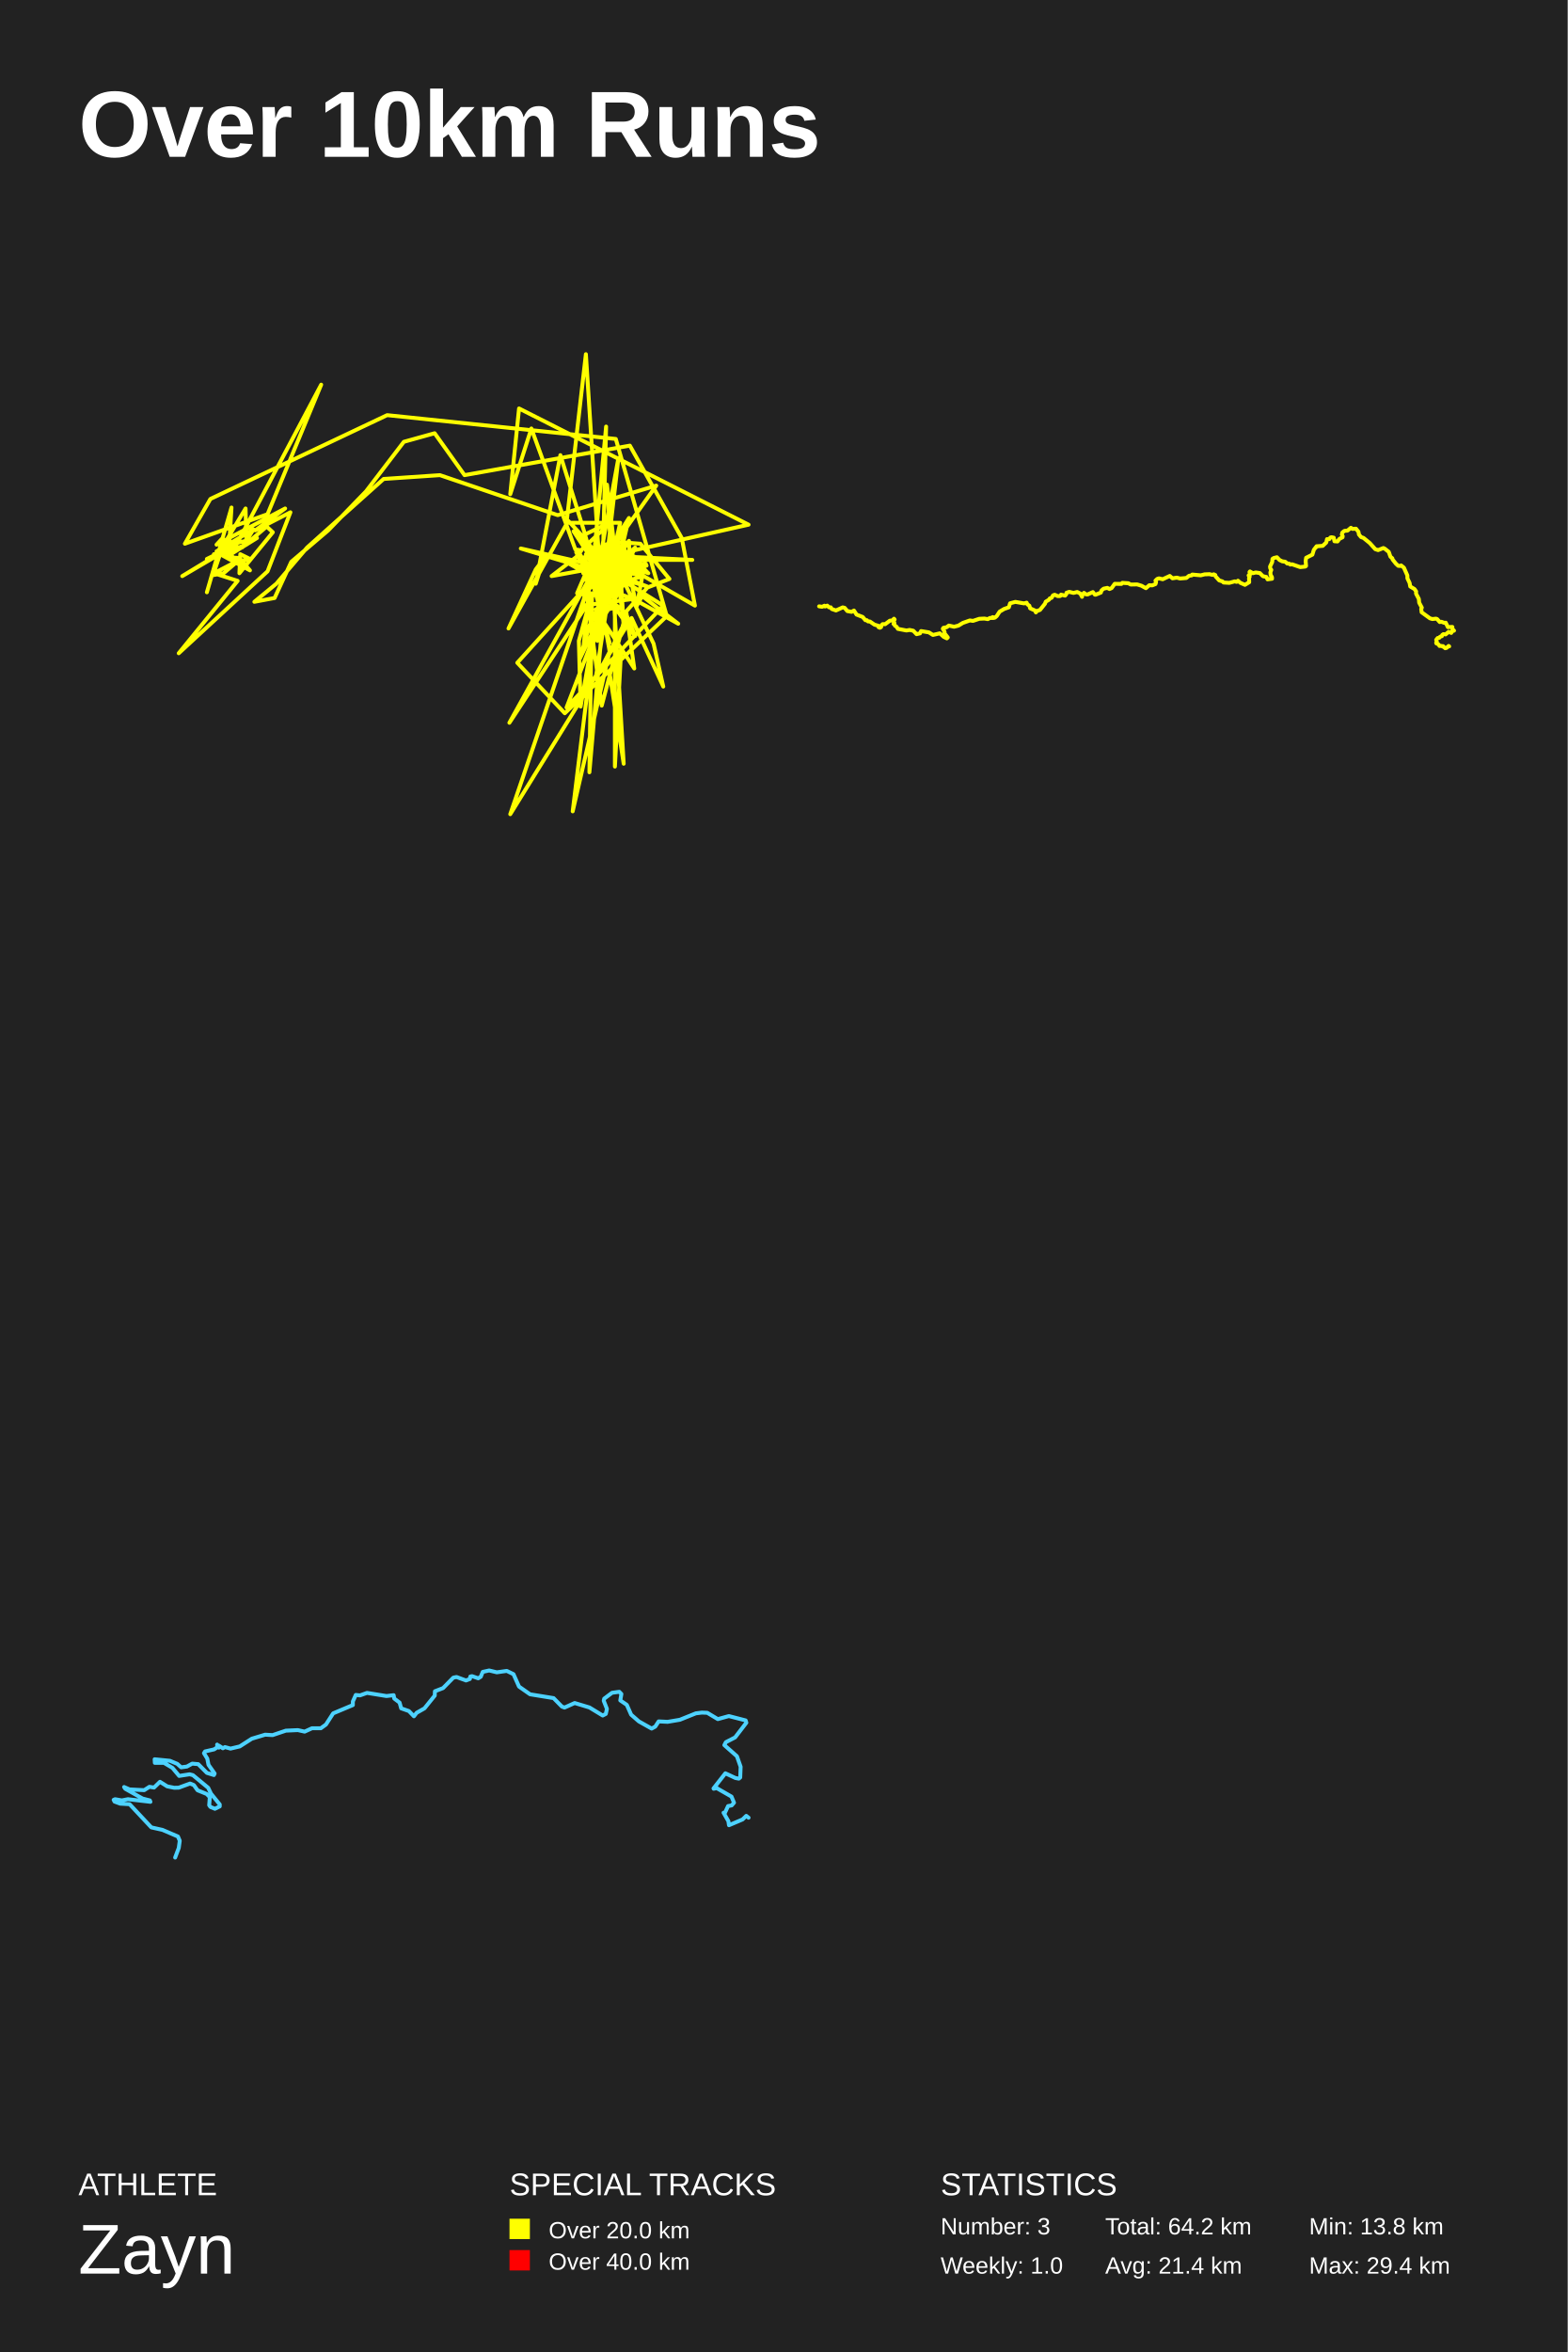
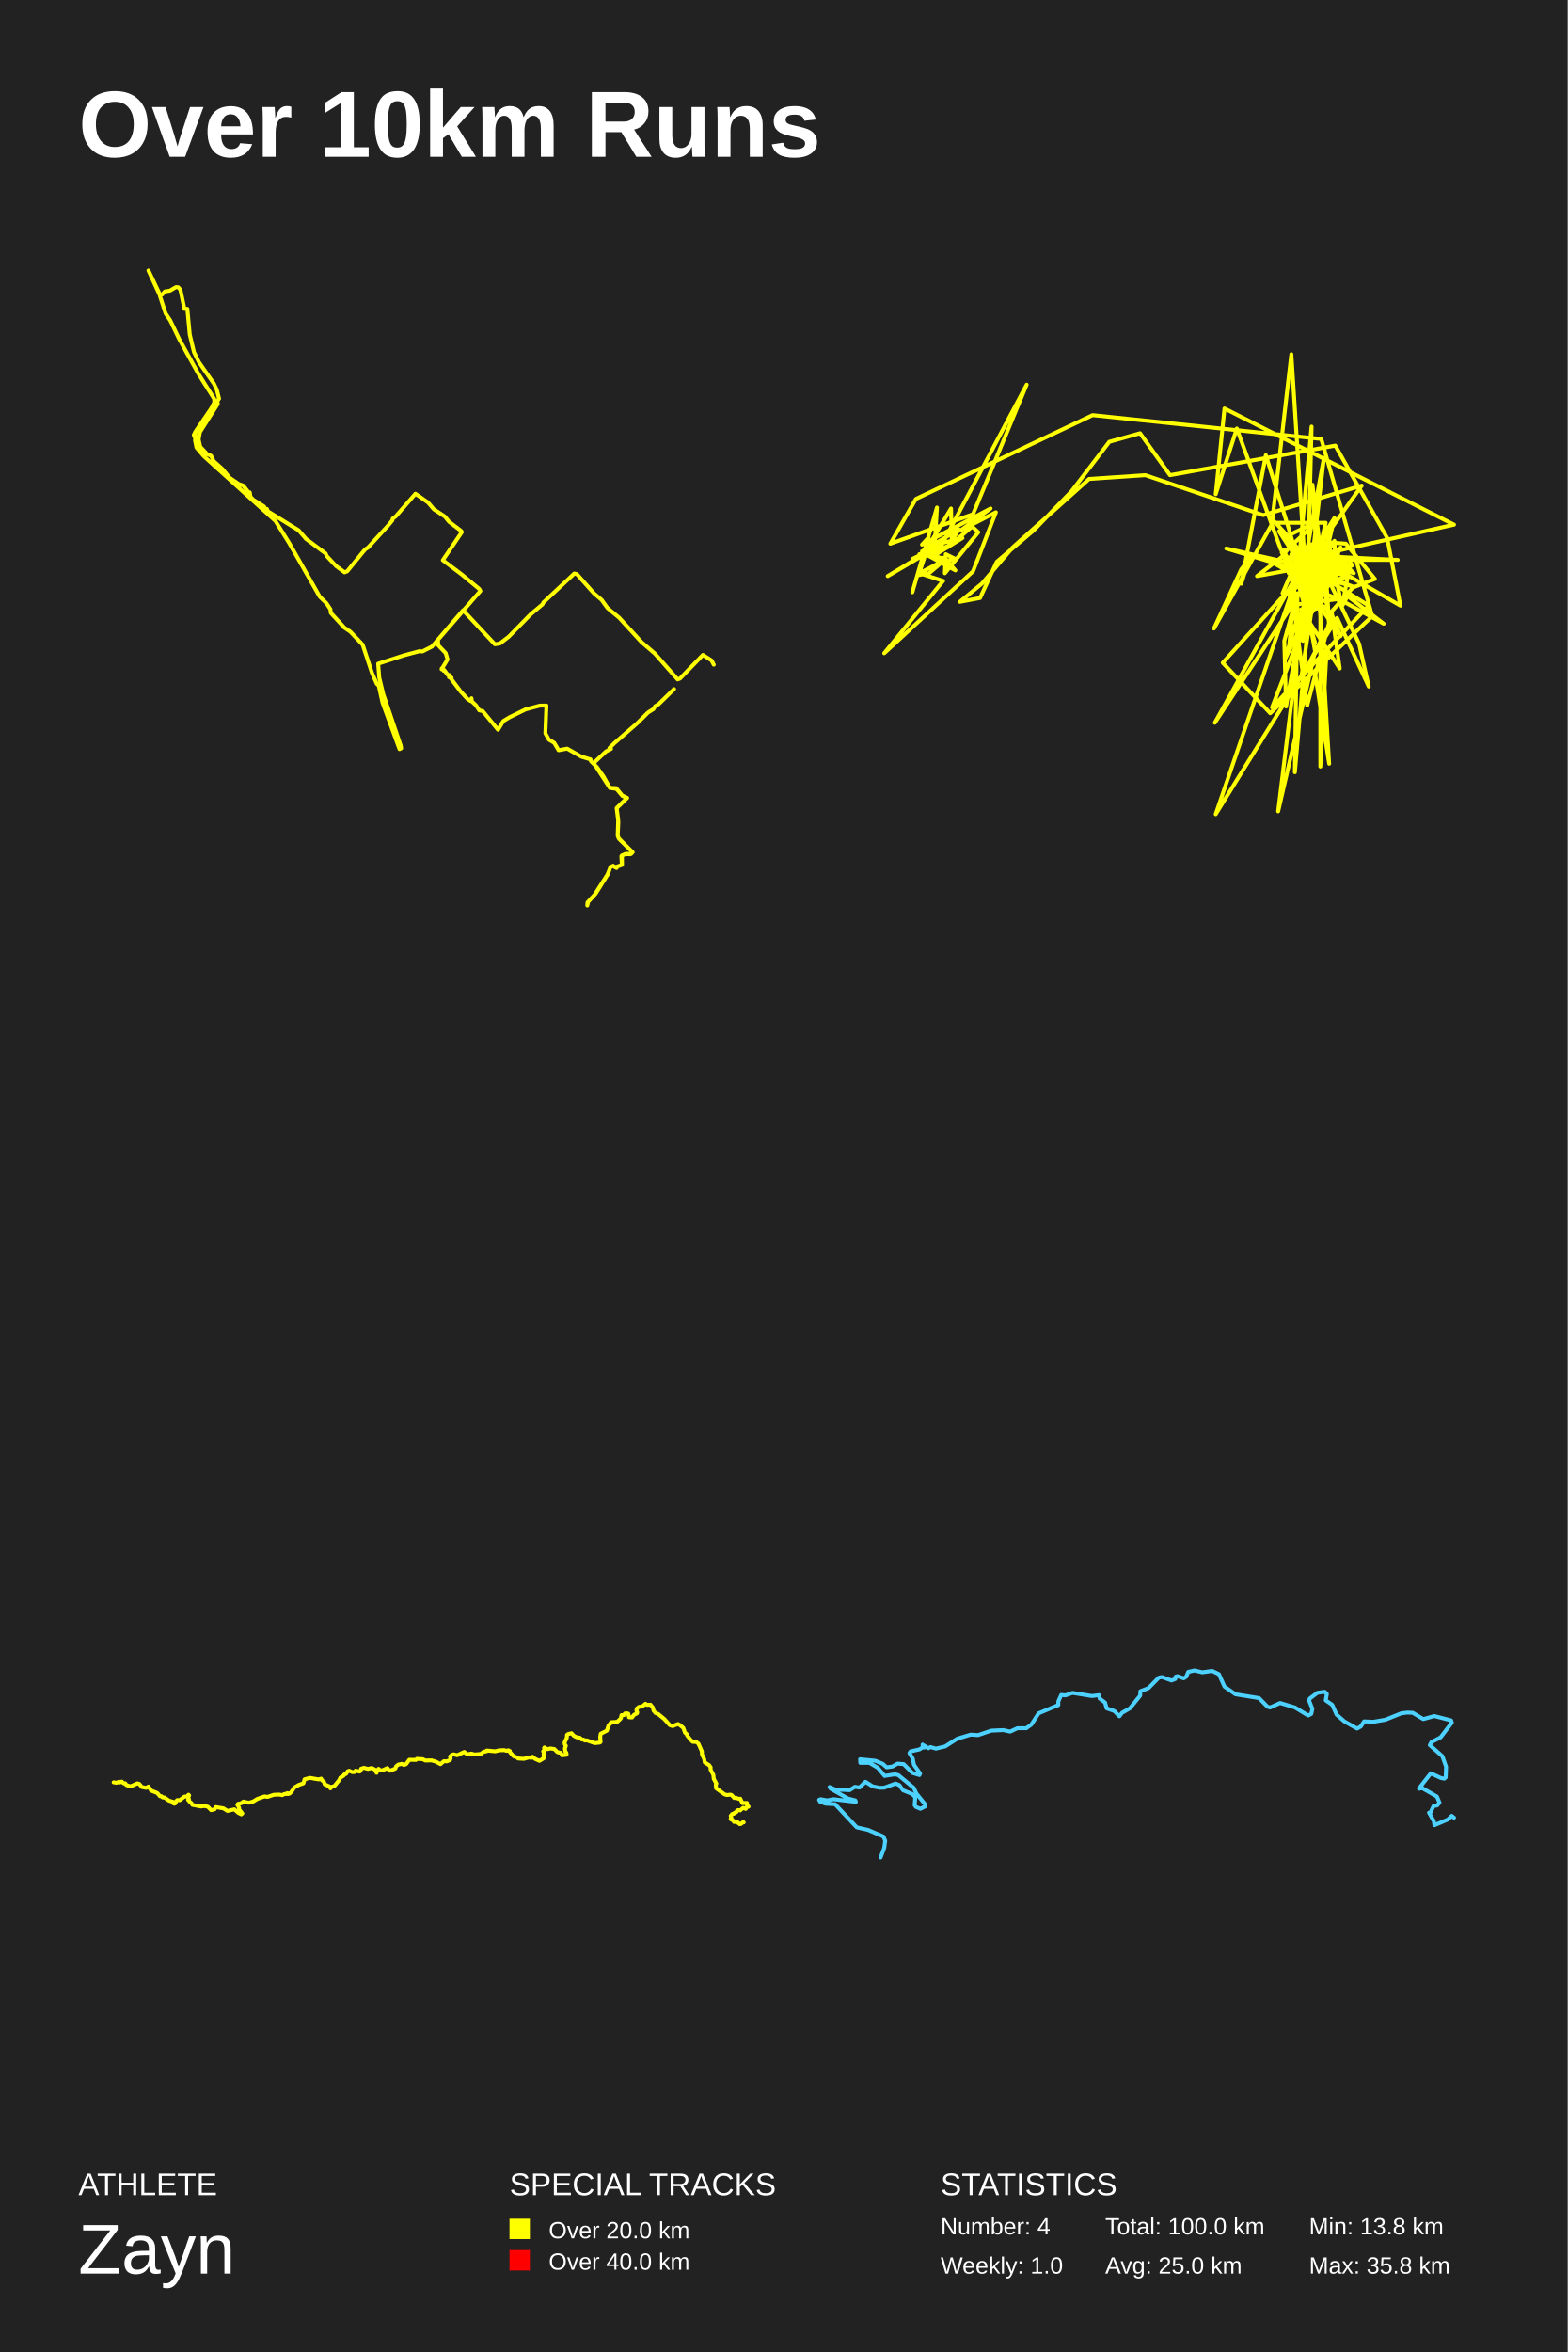
<svg xmlns="http://www.w3.org/2000/svg" baseProfile="full" height="300mm" version="1.1" viewBox="0,0,200,300" width="200mm">
  <defs />
  <rect fill="#222222" height="300" width="200" x="0" y="0" />
  <text fill="#FFFFFF" style="font-size:12px; font-family:Arial; font-weight:bold;" x="10" y="20">Over 10km Runs</text>
  <text fill="#FFFFFF" style="font-size:4px; font-family:Arial" x="10" y="280">ATHLETE</text>
  <text fill="#FFFFFF" style="font-size:9px; font-family:Arial" x="10" y="290">Zayn</text>
  <text fill="#FFFFFF" style="font-size:4px; font-family:Arial" x="65" y="280">SPECIAL TRACKS</text>
  <rect fill="yellow" height="2.6" width="2.6" x="65" y="283" />
  <text fill="#FFFFFF" style="font-size:3px; font-family:Arial" x="70" y="285.5">Over 20.0 km</text>
  <rect fill="red" height="2.6" width="2.6" x="65" y="287" />
  <text fill="#FFFFFF" style="font-size:3px; font-family:Arial" x="70" y="289.5">Over 40.0 km</text>
  <text fill="#FFFFFF" style="font-size:4px; font-family:Arial" x="120" y="280">STATISTICS</text>
-   <text fill="#FFFFFF" style="font-size:3px; font-family:Arial" x="120" y="285">Number: 3</text>
+   <text fill="#FFFFFF" style="font-size:3px; font-family:Arial" x="120" y="285">Number: 4</text>
  <text fill="#FFFFFF" style="font-size:3px; font-family:Arial" x="120" y="290">Weekly: 1.0</text>
-   <text fill="#FFFFFF" style="font-size:3px; font-family:Arial" x="141" y="285">Total: 64.2 km</text>
-   <text fill="#FFFFFF" style="font-size:3px; font-family:Arial" x="141" y="290">Avg: 21.4 km</text>
+   <text fill="#FFFFFF" style="font-size:3px; font-family:Arial" x="141" y="285">Total: 100.0 km</text>
+   <text fill="#FFFFFF" style="font-size:3px; font-family:Arial" x="141" y="290">Avg: 25.0 km</text>
  <text fill="#FFFFFF" style="font-size:3px; font-family:Arial" x="167" y="285">Min: 13.8 km</text>
-   <text fill="#FFFFFF" style="font-size:3px; font-family:Arial" x="167" y="290">Max: 29.4 km</text>
-   <polyline fill="none" points="26.392,75.547 29.533,64.735 29.197,70.202 30.094,71.781 28.524,73.117 27.177,73.36 28.075,70.688 31.889,72.753 30.543,71.174 28.86,71.052 32.787,68.623 28.411,69.716 31.328,64.857 31.44,69.473 26.392,71.295 29.87,69.594 23.251,73.482 27.85,70.688 28.411,68.623 27.626,69.473 36.377,64.857 32.562,67.651 37.05,65.343 34.133,72.874 22.802,83.322 30.319,74.089 27.289,73.117 30.094,71.66 31.889,71.295 30.655,70.688 30.543,73.117 34.806,67.894 34.021,67.165 30.88,69.837 32.338,67.529 27.626,70.323 29.309,70.323 27.289,70.688 29.645,70.445 40.976,49.064 34.133,65.586 23.587,69.352 26.841,63.642 49.391,52.952 78.56,55.989 85.066,78.584 72.053,90.975 65.994,84.536 77.662,71.66 75.979,71.295 95.5,66.922 66.219,52.101 65.097,63.035 67.789,54.652 73.399,70.08 74.184,70.202 73.511,71.052 70.37,73.482 82.374,71.295 76.316,72.753 74.184,71.295 75.418,70.566 75.867,71.295 75.867,71.781 75.194,70.445 78.896,71.174 77.774,71.174 76.316,71.903 74.184,68.38 77.999,66.557 73.848,70.445 74.409,71.417 75.867,70.809 76.428,72.388 76.989,74.332 81.701,71.174 77.438,70.809 76.765,73.36 75.867,72.51 76.652,72.753 74.409,73.117 78.223,69.959 75.867,72.388 65.097,103.851 80.579,78.827 84.618,87.573 83.384,82.107 77.886,70.566 77.55,71.052 79.794,73.36 80.691,74.575 76.428,73.603 78.223,72.874 76.765,71.538 73.175,67.772 76.652,73.117 80.355,73.725 78.896,74.089 72.614,71.903 78.56,75.304 76.765,71.66 73.96,72.753 75.979,72.996 74.521,67.772 71.492,58.054 68.35,74.454 69.36,71.295 68.35,72.631 64.873,80.163 72.501,66.436 74.184,68.258 79.233,74.454 79.457,77.855 75.418,74.697 77.325,54.41 76.652,81.864 75.194,98.506 75.53,75.668 73.848,81.742 74.072,90.124 77.774,69.109 75.418,73.725 77.774,81.985 76.204,77.855 73.062,103.487 77.774,83.079 76.316,74.94 74.97,73.239 73.511,70.445 81.028,81.135 79.794,78.098 82.598,74.94 85.403,73.846 81.701,69.352 78.56,69.109 82.037,72.996 81.252,77.248 81.925,76.033 86.525,79.556 80.803,76.397 74.296,77.248 75.867,70.445 73.623,75.668 74.857,75.911 76.765,90.003 79.906,78.098 80.916,85.265 75.979,77.734 78.56,77.491 76.54,77.976 81.252,71.781 78.335,74.211 80.242,66.072 76.316,72.267 80.803,72.388 74.745,70.688 79.345,68.501 81.028,76.519 77.325,75.061 77.662,73.239 75.867,72.753 78.111,75.547 76.765,70.08 78.896,58.418 76.204,81.742 77.662,73.846 78.672,69.23 75.979,86.601 79.569,79.677 77.438,61.82 79.569,97.413 77.774,85.873 79.233,83.079 78.447,97.777 78.447,73.36 77.325,74.94 82.037,73.482 66.443,69.959 82.598,74.818 76.316,72.388 83.72,61.941 71.155,65.707 56.122,60.605 48.942,61.091 39.181,69.837 35.255,74.454 32.45,76.762 35.03,76.276 37.162,71.66 41.874,67.651 46.698,62.67 51.522,56.353 55.449,55.26 59.263,60.605 80.355,56.839 86.974,68.623 88.657,77.248 78.111,71.174 80.018,70.688 79.681,70.445 79.681,71.417 88.32,71.417 81.028,71.052 78.56,69.716 78.56,70.202 77.101,71.052 82.711,73.117 80.803,71.174 75.306,72.996 79.569,72.388 73.96,84.05 75.194,79.799 78.784,72.024 79.008,70.323 76.765,70.566 75.082,71.295 84.618,77.248 72.277,90.246 78.447,74.211 79.457,72.874 80.355,72.874 82.486,72.146 82.374,71.903 80.018,72.024 79.906,73.968 74.409,82.957 75.53,70.931 74.521,73.968 78.784,70.688 76.989,76.154 79.12,66.679 72.277,66.679 74.745,45.177 76.54,73.117 76.652,73.846 80.13,71.781 81.028,69.837 75.082,75.182 76.091,72.146 64.985,92.189 80.242,68.987 80.355,71.781" stroke="yellow" stroke-linecap="round" stroke-linejoin="round" stroke-width="0.5" />
-   <polyline fill="none" points="184.88,82.447 184.812,82.392 184.55,82.638 184.373,82.681 184.095,82.416 184.072,82.478 183.947,82.392 183.645,82.392 183.537,82.201 183.241,82.059 183.224,81.967 183.315,81.893 183.224,81.615 183.412,81.381 183.628,81.344 183.713,81.221 183.952,81.141 183.992,80.993 184.14,80.888 184.425,80.919 184.817,80.592 185.142,80.728 185.21,80.537 185.5,80.438 185.301,80.235 185.284,79.964 184.715,79.989 184.442,79.422 184.311,79.459 183.873,79.305 183.679,79.342 183.344,78.96 183.19,78.91 182.735,78.96 182.428,78.867 181.369,78.097 181.312,77.666 181.392,77.505 181.056,76.877 181.011,76.396 180.652,75.712 180.664,75.435 180.453,75.133 179.913,74.806 179.833,74.356 179.554,73.771 179.543,73.395 179.105,72.409 178.746,72.119 178.672,72.187 178.376,72.169 178.086,71.898 177.659,71.361 177.625,71.207 177.386,71.004 177.176,70.394 176.664,69.987 176.487,69.901 175.816,70.166 175.452,70.049 174.752,69.266 173.95,68.613 173.637,68.502 173.364,68.169 173.312,67.836 172.988,67.436 172.539,67.46 172.345,67.319 171.918,67.676 171.514,67.713 171.253,67.923 171.19,68.188 171.298,68.385 171.275,68.533 170.877,68.736 170.633,69.063 170.246,69.038 170.155,68.582 169.859,68.52 169.716,68.57 169.586,68.767 169.295,68.767 169.199,69.198 168.749,69.624 168.027,69.673 167.947,69.778 167.97,69.673 167.617,70.129 167.429,70.745 166.633,71.146 166.57,71.559 166.621,72.187 166.53,72.267 165.876,72.335 164.84,71.978 164.618,72.008 164.442,71.885 164.226,71.879 163.964,71.651 163.583,71.596 163.23,71.423 162.906,71.078 162.496,71.177 162.337,71.287 162.303,71.682 162.024,72.273 162.064,72.52 162.189,72.68 162.069,73.013 162.104,73.346 162.269,73.611 162.28,73.82 161.705,73.894 161.563,73.592 161.119,73.494 160.721,73.093 160.209,73.019 159.833,73.112 159.463,72.89 159.407,72.97 159.475,73.284 159.293,73.395 159.429,73.561 159.35,73.715 159.367,74.264 158.826,74.597 158.24,74.338 157.933,74.073 157.762,74.221 157.529,74.153 156.829,74.344 156.101,74.301 155.959,74.159 155.543,74.03 155.077,73.518 155.042,73.346 154.843,73.253 154.678,73.327 154.303,73.235 153.683,73.259 153.188,73.383 152.101,73.284 152.05,73.383 151.691,73.444 151.356,73.722 150.548,73.789 150.138,73.679 149.58,73.765 149.233,73.463 148.334,73.882 147.868,73.771 147.64,73.839 147.412,74.061 147.486,74.27 147.412,74.498 147.003,74.664 146.627,74.646 146.189,75.022 145.62,74.708 145.063,74.541 144.26,74.56 143.942,74.393 143.179,74.344 143.071,74.48 142.212,74.467 141.814,75.016 141.541,75.127 141.267,74.985 140.795,75.084 140.522,75.318 140.442,75.583 139.777,75.854 139.68,75.848 139.424,75.521 138.741,75.829 138.525,75.805 138.292,75.62 138.093,75.842 138.041,76.125 137.831,75.718 137.427,75.509 136.955,75.626 136.408,75.49 136.061,75.607 136.027,75.798 135.879,75.971 135.361,75.848 135.35,75.959 135.214,76.033 134.946,76.033 134.548,75.86 134.343,75.94 134.155,76.254 133.922,76.334 133.825,76.495 133.41,76.747 133.313,77.006 132.676,77.801 132.312,77.924 132.152,78.109 132.061,77.881 131.424,77.592 131.322,77.259 131.066,77.08 130.975,76.871 130.645,76.963 129.535,76.772 128.864,76.951 128.704,77.462 128.107,77.672 127.532,78.011 127.168,78.571 126.929,78.781 126.77,78.818 126.605,78.775 126.713,78.738 126.633,78.713 126.673,78.806 126.747,78.738 126.702,78.824 126.292,78.818 126.025,78.972 125.581,78.898 124.932,78.929 124.13,79.194 123.732,79.138 122.838,79.453 122.269,79.798 121.717,79.939 121.052,79.791 120.773,80.001 120.357,80.081 120.284,80.198 120.5,80.562 120.494,80.771 120.915,81.307 120.796,81.424 120.409,81.239 119.897,80.784 119.02,80.987 118.503,80.66 117.507,80.494 117.376,80.784 116.932,80.888 116.517,80.451 116.05,80.352 115.641,80.42 114.548,80.21 114.389,79.952 114.161,79.791 114.11,79.625 113.991,79.576 114.104,79.465 114.036,79.372 114.042,79.077 114.133,79.021 114.053,78.916 113.843,79.138 113.53,79.163 112.927,79.613 112.608,79.607 112.471,79.736 112.397,79.995 112.25,80.069 112.085,80.001 112.079,79.828 111.561,79.674 110.981,79.274 110.736,79.262 110.588,79.107 110.406,79.107 110.059,78.695 109.279,78.393 108.944,77.875 108.642,78.041 108.102,77.943 107.755,77.53 107.51,77.474 106.651,77.863 106.11,77.678 105.979,77.462 105.763,77.462 105.536,77.246 105.257,77.357 105.177,77.259 104.893,77.394 104.5,77.339" stroke="yellow" stroke-linecap="round" stroke-linejoin="round" stroke-width="0.5" />
-   <polyline fill="none" points="95.5,231.85 95.205,231.614 94.731,232.072 93.001,232.808 92.924,232.294 92.309,231.212 92.424,231.35 92.885,230.365 93.347,230.282 93.642,229.935 93.321,229.157 91.437,228.075 91.053,228.158 91.36,227.783 91.027,228.116 92.539,226.187 93.821,226.784 94.257,226.867 94.436,226.715 94.487,225.354 94.013,224.008 92.411,222.592 92.603,222.217 93.783,221.607 95.218,219.733 95.128,219.441 92.988,218.886 91.578,219.275 90.232,218.47 89.54,218.442 88.771,218.539 86.734,219.358 85.17,219.622 84.029,219.566 83.594,220.233 83.132,220.482 81.504,219.566 80.518,218.706 79.966,217.456 79.133,216.887 79.274,216.068 79.005,215.791 78.082,215.916 77.083,216.665 77.019,216.929 77.429,217.97 77.288,218.609 76.891,218.817 75.199,217.79 73.315,217.221 72.02,217.803 71.687,217.679 70.623,216.596 67.624,216.11 66.214,215.125 65.509,213.542 64.651,213.126 63.382,213.306 62.408,213.07 61.588,213.251 61.331,213.875 61.011,214.07 60.216,213.792 59.998,213.848 59.947,214.153 59.447,214.347 58.243,213.903 57.832,213.986 56.525,215.319 55.487,215.721 55.461,216.277 54.154,217.901 53.154,218.47 52.808,218.914 52.168,218.248 51.181,217.901 50.976,217.165 50.296,216.651 50.219,216.221 49.309,216.332 46.823,215.93 45.926,216.249 45.388,216.193 45.016,217.026 45.016,217.484 42.504,218.539 41.581,219.969 40.928,220.441 39.8,220.441 38.864,220.871 37.993,220.677 36.467,220.746 34.776,221.315 33.827,221.26 32.123,221.773 30.585,222.759 29.406,223.036 28.701,222.842 28.431,222.995 27.932,222.662 27.919,222.911 27.701,222.523 27.739,222.856 27.316,223.134 26.163,223.397 26.022,223.619 26.445,224.313 26.599,225.104 27.381,226.215 27.291,226.409 26.394,226.132 25.291,225.021 24.522,224.952 23.843,225.327 23.113,225.424 22.613,224.98 21.677,224.591 19.729,224.397 19.755,224.855 20.921,224.855 21.998,225.493 22.856,226.52 24.189,226.312 24.612,226.423 26.56,228.033 26.919,228.783 28.034,230.157 28.034,230.407 27.419,230.712 26.842,230.476 26.688,230.254 26.765,229.227 26.368,228.824 25.202,228.352 24.728,227.686 24.241,227.492 22.805,228.019 22.228,228.033 21.331,227.853 20.408,227.27 19.652,228.005 19.063,227.908 18.396,228.338 16.525,228.241 15.833,227.936 15.974,228.158 18.191,229.407 19.114,229.643 19.191,229.824 16.32,229.49 15.538,229.643 14.679,229.49 14.5,229.574 14.615,229.796 15.333,230.06 16.538,230.129 19.306,233.085 20.729,233.404 22.703,234.251 22.933,234.792 22.805,235.708 22.344,236.93" stroke="#4DD2FF" stroke-linecap="round" stroke-linejoin="round" stroke-width="0.5" />
+   <text fill="#FFFFFF" style="font-size:3px; font-family:Arial" x="167" y="290">Max: 35.8 km</text>
+   <polyline fill="none" points="85.994,87.898 84.02,89.825 83.582,90.078 83.378,90.436 82.668,90.889 81.287,92.258 78.369,94.796 77.746,95.417 77.95,95.523 77.318,95.839 75.742,97.324 77.804,100.504 78.651,100.62 79.4,101.515 80.012,101.778 78.67,103.084 78.884,104.822 78.806,106.623 78.972,106.991 80.674,108.676 80.382,108.961 79.721,108.94 79.273,109.203 79.332,110.33 78.476,110.635 78.232,110.435 77.902,110.551 77.503,111.541 75.869,114.11 74.955,115.1 74.925,115.5 75.032,115.037 75.976,114.005 77.552,111.498 77.873,110.593 78.223,110.424 78.66,110.719 78.602,110.572 79.351,110.319 79.341,109.108 79.925,108.897 80.499,108.929 80.713,108.708 78.923,106.918 78.806,106.528 78.865,104.58 78.67,103.063 80.012,101.768 79.38,101.463 78.612,100.525 77.804,100.483 76.997,99.051 76.161,97.861 75.382,97.081 75.334,96.86 74.167,96.513 72.357,95.491 71.268,95.691 70.704,94.743 70.023,94.343 69.576,93.532 69.712,89.994 68.866,90.004 67.056,90.489 64.985,91.5 64.206,91.974 63.535,93.079 61.59,90.71 61.142,90.604 60.714,89.951 60.189,89.456 60.15,89.067 60.034,89.414 59.654,89.162 58.798,88.235 57.242,86.17 57.612,86.455 57.281,86.381 57.32,86.097 57.116,86.076 56.658,85.444 56.62,85.57 56.357,85.254 56.337,85.37 57.096,84.106 56.863,83.306 55.919,82.315 55.871,81.61 55.978,81.473 55.744,81.747 61.288,75.374 61.142,75.122 58.886,73.257 56.493,71.456 58.915,67.875 58.857,67.738 57.3,66.558 56.736,65.873 55.355,64.967 54.606,64.093 53.001,62.976 50.462,65.894 50.103,66.147 50.054,66.379 49.48,67.074 46.951,69.834 46.572,70.087 44.296,72.867 43.955,73.004 42.866,72.193 41.669,70.908 41.553,70.603 39.033,68.728 38.109,67.653 34.16,65.209 34.053,64.915 33.888,65.03 33.693,64.609 32.293,63.724 31.952,63.356 31.865,62.808 31.67,62.745 31.038,61.944 30.454,61.733 29.297,60.943 28.363,59.806 27.264,58.826 26.933,58.141 26.408,57.909 25.542,56.982 25.338,56.055 25.504,55.118 27.78,51.525 27.721,51.157 27.945,50.851 27.663,49.724 27.274,48.913 25.377,46.195 24.745,44.899 24.21,42.676 23.899,39.389 23.529,39.399 23.013,36.955 22.741,36.639 22.449,36.618 21.671,37.071 21.029,37.176 20.689,37.566 20.407,37.587 18.938,34.5 20.339,37.545 21.126,39.979 21.72,40.864 22.848,43.224 25.29,47.648 27.332,50.883 27.332,51.325 27.021,51.978 24.871,55.149 24.784,55.676 24.725,55.465 24.949,55.076 24.881,56.171 25.066,57.088 26,58.183 35.133,66.442 36.923,69.318 40.794,76.112 41.64,76.933 42.156,77.713 42.195,78.166 43.936,80.061 44.704,80.578 46.27,82.231 47.447,85.812 48.07,87.224 48.323,87.466 48.799,89.625 50.968,95.554 51.173,95.449 51.134,95.144 48.896,88.54 48.381,86.423 48.245,84.654 51.6,83.569 53.536,83.053 53.877,83.095 55.112,82.473 59.08,77.839 63.136,82.179 63.778,82.073 64.907,81.21 67.689,78.366 69.216,77.081 69.323,76.849 73.272,73.152 73.602,73.236 75.801,75.711 76.754,76.512 77.513,77.565 78.991,78.787 81.861,81.915 83.543,83.358 86.452,86.665 86.763,86.539 89.671,83.537 90.77,84.232 91.062,84.78" stroke="yellow" stroke-linecap="round" stroke-linejoin="round" stroke-width="0.5" />
+   <polyline fill="none" points="116.392,75.547 119.533,64.735 119.197,70.202 120.094,71.781 118.524,73.117 117.177,73.36 118.075,70.688 121.889,72.753 120.543,71.174 118.86,71.052 122.787,68.623 118.411,69.716 121.328,64.857 121.44,69.473 116.392,71.295 119.87,69.594 113.251,73.482 117.85,70.688 118.411,68.623 117.626,69.473 126.377,64.857 122.562,67.651 127.05,65.343 124.133,72.874 112.802,83.322 120.319,74.089 117.289,73.117 120.094,71.66 121.889,71.295 120.655,70.688 120.543,73.117 124.806,67.894 124.021,67.165 120.88,69.837 122.338,67.529 117.626,70.323 119.309,70.323 117.289,70.688 119.645,70.445 130.976,49.064 124.133,65.586 113.587,69.352 116.841,63.642 139.391,52.952 168.56,55.989 175.066,78.584 162.053,90.975 155.994,84.536 167.662,71.66 165.979,71.295 185.5,66.922 156.219,52.101 155.097,63.035 157.789,54.652 163.399,70.08 164.184,70.202 163.511,71.052 160.37,73.482 172.374,71.295 166.316,72.753 164.184,71.295 165.418,70.566 165.867,71.295 165.867,71.781 165.194,70.445 168.896,71.174 167.774,71.174 166.316,71.903 164.184,68.38 167.999,66.557 163.848,70.445 164.409,71.417 165.867,70.809 166.428,72.388 166.989,74.332 171.701,71.174 167.438,70.809 166.765,73.36 165.867,72.51 166.652,72.753 164.409,73.117 168.223,69.959 165.867,72.388 155.097,103.851 170.579,78.827 174.618,87.573 173.384,82.107 167.886,70.566 167.55,71.052 169.794,73.36 170.691,74.575 166.428,73.603 168.223,72.874 166.765,71.538 163.175,67.772 166.652,73.117 170.355,73.725 168.896,74.089 162.614,71.903 168.56,75.304 166.765,71.66 163.96,72.753 165.979,72.996 164.521,67.772 161.492,58.054 158.35,74.454 159.36,71.295 158.35,72.631 154.873,80.163 162.501,66.436 164.184,68.258 169.233,74.454 169.457,77.855 165.418,74.697 167.325,54.41 166.652,81.864 165.194,98.506 165.53,75.668 163.848,81.742 164.072,90.124 167.774,69.109 165.418,73.725 167.774,81.985 166.204,77.855 163.062,103.487 167.774,83.079 166.316,74.94 164.97,73.239 163.511,70.445 171.028,81.135 169.794,78.098 172.598,74.94 175.403,73.846 171.701,69.352 168.56,69.109 172.037,72.996 171.252,77.248 171.925,76.033 176.525,79.556 170.803,76.397 164.296,77.248 165.867,70.445 163.623,75.668 164.857,75.911 166.765,90.003 169.906,78.098 170.916,85.265 165.979,77.734 168.56,77.491 166.54,77.976 171.252,71.781 168.335,74.211 170.242,66.072 166.316,72.267 170.803,72.388 164.745,70.688 169.345,68.501 171.028,76.519 167.325,75.061 167.662,73.239 165.867,72.753 168.111,75.547 166.765,70.08 168.896,58.418 166.204,81.742 167.662,73.846 168.672,69.23 165.979,86.601 169.569,79.677 167.438,61.82 169.569,97.413 167.774,85.873 169.233,83.079 168.447,97.777 168.447,73.36 167.325,74.94 172.037,73.482 156.443,69.959 172.598,74.818 166.316,72.388 173.72,61.941 161.155,65.707 146.122,60.605 138.942,61.091 129.181,69.837 125.255,74.454 122.45,76.762 125.03,76.276 127.162,71.66 131.874,67.651 136.698,62.67 141.522,56.353 145.449,55.26 149.263,60.605 170.355,56.839 176.974,68.623 178.657,77.248 168.111,71.174 170.018,70.688 169.681,70.445 169.681,71.417 178.32,71.417 171.028,71.052 168.56,69.716 168.56,70.202 167.101,71.052 172.711,73.117 170.803,71.174 165.306,72.996 169.569,72.388 163.96,84.05 165.194,79.799 168.784,72.024 169.008,70.323 166.765,70.566 165.082,71.295 174.618,77.248 162.277,90.246 168.447,74.211 169.457,72.874 170.355,72.874 172.486,72.146 172.374,71.903 170.018,72.024 169.906,73.968 164.409,82.957 165.53,70.931 164.521,73.968 168.784,70.688 166.989,76.154 169.12,66.679 162.277,66.679 164.745,45.177 166.54,73.117 166.652,73.846 170.13,71.781 171.028,69.837 165.082,75.182 166.091,72.146 154.985,92.189 170.242,68.987 170.355,71.781" stroke="yellow" stroke-linecap="round" stroke-linejoin="round" stroke-width="0.5" />
+   <polyline fill="none" points="94.88,232.447 94.812,232.392 94.55,232.638 94.373,232.681 94.095,232.416 94.072,232.478 93.947,232.392 93.645,232.392 93.537,232.201 93.241,232.059 93.224,231.967 93.315,231.893 93.224,231.615 93.412,231.381 93.628,231.344 93.713,231.221 93.952,231.141 93.992,230.993 94.14,230.888 94.425,230.919 94.817,230.592 95.142,230.728 95.21,230.537 95.5,230.438 95.301,230.235 95.284,229.964 94.715,229.989 94.442,229.422 94.311,229.459 93.873,229.305 93.679,229.342 93.344,228.96 93.19,228.91 92.735,228.96 92.428,228.867 91.369,228.097 91.312,227.666 91.392,227.505 91.056,226.877 91.011,226.396 90.652,225.712 90.664,225.435 90.453,225.133 89.913,224.806 89.833,224.356 89.554,223.771 89.543,223.395 89.105,222.409 88.746,222.119 88.672,222.187 88.376,222.169 88.086,221.898 87.659,221.361 87.625,221.207 87.386,221.004 87.176,220.394 86.664,219.987 86.487,219.901 85.816,220.166 85.452,220.049 84.752,219.266 83.95,218.613 83.637,218.502 83.364,218.169 83.312,217.836 82.988,217.436 82.539,217.46 82.345,217.319 81.918,217.676 81.514,217.713 81.253,217.923 81.19,218.188 81.298,218.385 81.275,218.533 80.877,218.736 80.633,219.063 80.246,219.038 80.155,218.582 79.859,218.52 79.716,218.57 79.586,218.767 79.295,218.767 79.199,219.198 78.749,219.624 78.027,219.673 77.947,219.778 77.97,219.673 77.617,220.129 77.429,220.745 76.633,221.146 76.57,221.559 76.621,222.187 76.53,222.267 75.876,222.335 74.84,221.978 74.618,222.008 74.442,221.885 74.226,221.879 73.964,221.651 73.583,221.596 73.23,221.423 72.906,221.078 72.496,221.177 72.337,221.287 72.303,221.682 72.024,222.273 72.064,222.52 72.189,222.68 72.069,223.013 72.104,223.346 72.269,223.611 72.28,223.82 71.705,223.894 71.563,223.592 71.119,223.494 70.721,223.093 70.209,223.019 69.833,223.112 69.463,222.89 69.407,222.97 69.475,223.284 69.293,223.395 69.429,223.561 69.35,223.715 69.367,224.264 68.826,224.597 68.24,224.338 67.933,224.073 67.762,224.221 67.529,224.153 66.829,224.344 66.101,224.301 65.959,224.159 65.543,224.03 65.077,223.518 65.042,223.346 64.843,223.253 64.678,223.327 64.303,223.235 63.683,223.259 63.188,223.383 62.101,223.284 62.05,223.383 61.691,223.444 61.356,223.722 60.548,223.789 60.138,223.679 59.58,223.765 59.233,223.463 58.334,223.882 57.868,223.771 57.64,223.839 57.412,224.061 57.486,224.27 57.412,224.498 57.003,224.664 56.627,224.646 56.189,225.022 55.62,224.708 55.063,224.541 54.26,224.56 53.942,224.393 53.179,224.344 53.071,224.48 52.212,224.467 51.814,225.016 51.541,225.127 51.267,224.985 50.795,225.084 50.522,225.318 50.442,225.583 49.777,225.854 49.68,225.848 49.424,225.521 48.741,225.829 48.525,225.805 48.292,225.62 48.093,225.842 48.041,226.125 47.831,225.718 47.427,225.509 46.955,225.626 46.408,225.49 46.061,225.607 46.027,225.798 45.879,225.971 45.361,225.848 45.35,225.959 45.214,226.033 44.946,226.033 44.548,225.86 44.343,225.94 44.155,226.254 43.922,226.334 43.825,226.495 43.41,226.747 43.313,227.006 42.676,227.801 42.312,227.924 42.152,228.109 42.061,227.881 41.424,227.592 41.322,227.259 41.066,227.08 40.975,226.871 40.645,226.963 39.535,226.772 38.864,226.951 38.704,227.462 38.107,227.672 37.532,228.011 37.168,228.571 36.929,228.781 36.77,228.818 36.605,228.775 36.713,228.738 36.633,228.713 36.673,228.806 36.747,228.738 36.702,228.824 36.292,228.818 36.025,228.972 35.581,228.898 34.932,228.929 34.13,229.194 33.732,229.138 32.838,229.453 32.269,229.798 31.717,229.939 31.052,229.791 30.773,230.001 30.357,230.081 30.284,230.198 30.5,230.562 30.494,230.771 30.915,231.307 30.796,231.424 30.409,231.239 29.897,230.784 29.02,230.987 28.503,230.66 27.507,230.494 27.376,230.784 26.932,230.888 26.517,230.451 26.05,230.352 25.641,230.42 24.548,230.21 24.389,229.952 24.161,229.791 24.11,229.625 23.991,229.576 24.104,229.465 24.036,229.372 24.042,229.077 24.133,229.021 24.053,228.916 23.843,229.138 23.53,229.163 22.927,229.613 22.608,229.607 22.471,229.736 22.397,229.995 22.25,230.069 22.085,230.001 22.079,229.828 21.561,229.674 20.981,229.274 20.736,229.262 20.588,229.107 20.406,229.107 20.059,228.695 19.279,228.393 18.944,227.875 18.642,228.041 18.102,227.943 17.755,227.53 17.51,227.474 16.651,227.863 16.11,227.678 15.979,227.462 15.763,227.462 15.536,227.246 15.257,227.357 15.177,227.259 14.893,227.394 14.5,227.339" stroke="yellow" stroke-linecap="round" stroke-linejoin="round" stroke-width="0.5" />
+   <polyline fill="none" points="185.5,231.85 185.205,231.614 184.731,232.072 183.001,232.808 182.924,232.294 182.309,231.212 182.424,231.35 182.885,230.365 183.347,230.282 183.642,229.935 183.321,229.157 181.437,228.075 181.053,228.158 181.36,227.783 181.027,228.116 182.539,226.187 183.821,226.784 184.257,226.867 184.436,226.715 184.487,225.354 184.013,224.008 182.411,222.592 182.603,222.217 183.783,221.607 185.218,219.733 185.128,219.441 182.988,218.886 181.578,219.275 180.232,218.47 179.54,218.442 178.771,218.539 176.734,219.358 175.17,219.622 174.029,219.566 173.594,220.233 173.132,220.482 171.504,219.566 170.518,218.706 169.966,217.456 169.133,216.887 169.274,216.068 169.005,215.791 168.082,215.916 167.083,216.665 167.019,216.929 167.429,217.97 167.288,218.609 166.891,218.817 165.199,217.79 163.315,217.221 162.02,217.803 161.687,217.679 160.623,216.596 157.624,216.11 156.214,215.125 155.509,213.542 154.651,213.126 153.382,213.306 152.408,213.07 151.588,213.251 151.331,213.875 151.011,214.07 150.216,213.792 149.998,213.848 149.947,214.153 149.447,214.347 148.243,213.903 147.832,213.986 146.525,215.319 145.487,215.721 145.461,216.277 144.154,217.901 143.154,218.47 142.808,218.914 142.168,218.248 141.181,217.901 140.976,217.165 140.296,216.651 140.219,216.221 139.309,216.332 136.823,215.93 135.926,216.249 135.388,216.193 135.016,217.026 135.016,217.484 132.504,218.539 131.581,219.969 130.928,220.441 129.8,220.441 128.864,220.871 127.993,220.677 126.467,220.746 124.776,221.315 123.827,221.26 122.123,221.773 120.585,222.759 119.406,223.036 118.701,222.842 118.431,222.995 117.932,222.662 117.919,222.911 117.701,222.523 117.739,222.856 117.316,223.134 116.163,223.397 116.022,223.619 116.445,224.313 116.599,225.104 117.381,226.215 117.291,226.409 116.394,226.132 115.291,225.021 114.522,224.952 113.843,225.327 113.113,225.424 112.613,224.98 111.677,224.591 109.729,224.397 109.755,224.855 110.921,224.855 111.998,225.493 112.856,226.52 114.189,226.312 114.612,226.423 116.56,228.033 116.919,228.783 118.034,230.157 118.034,230.407 117.419,230.712 116.842,230.476 116.688,230.254 116.765,229.227 116.368,228.824 115.202,228.352 114.728,227.686 114.241,227.492 112.805,228.019 112.228,228.033 111.331,227.853 110.408,227.27 109.652,228.005 109.063,227.908 108.396,228.338 106.525,228.241 105.833,227.936 105.974,228.158 108.191,229.407 109.114,229.643 109.191,229.824 106.32,229.49 105.538,229.643 104.679,229.49 104.5,229.574 104.615,229.796 105.333,230.06 106.538,230.129 109.306,233.085 110.729,233.404 112.703,234.251 112.933,234.792 112.805,235.708 112.344,236.93" stroke="#4DD2FF" stroke-linecap="round" stroke-linejoin="round" stroke-width="0.5" />
</svg>
